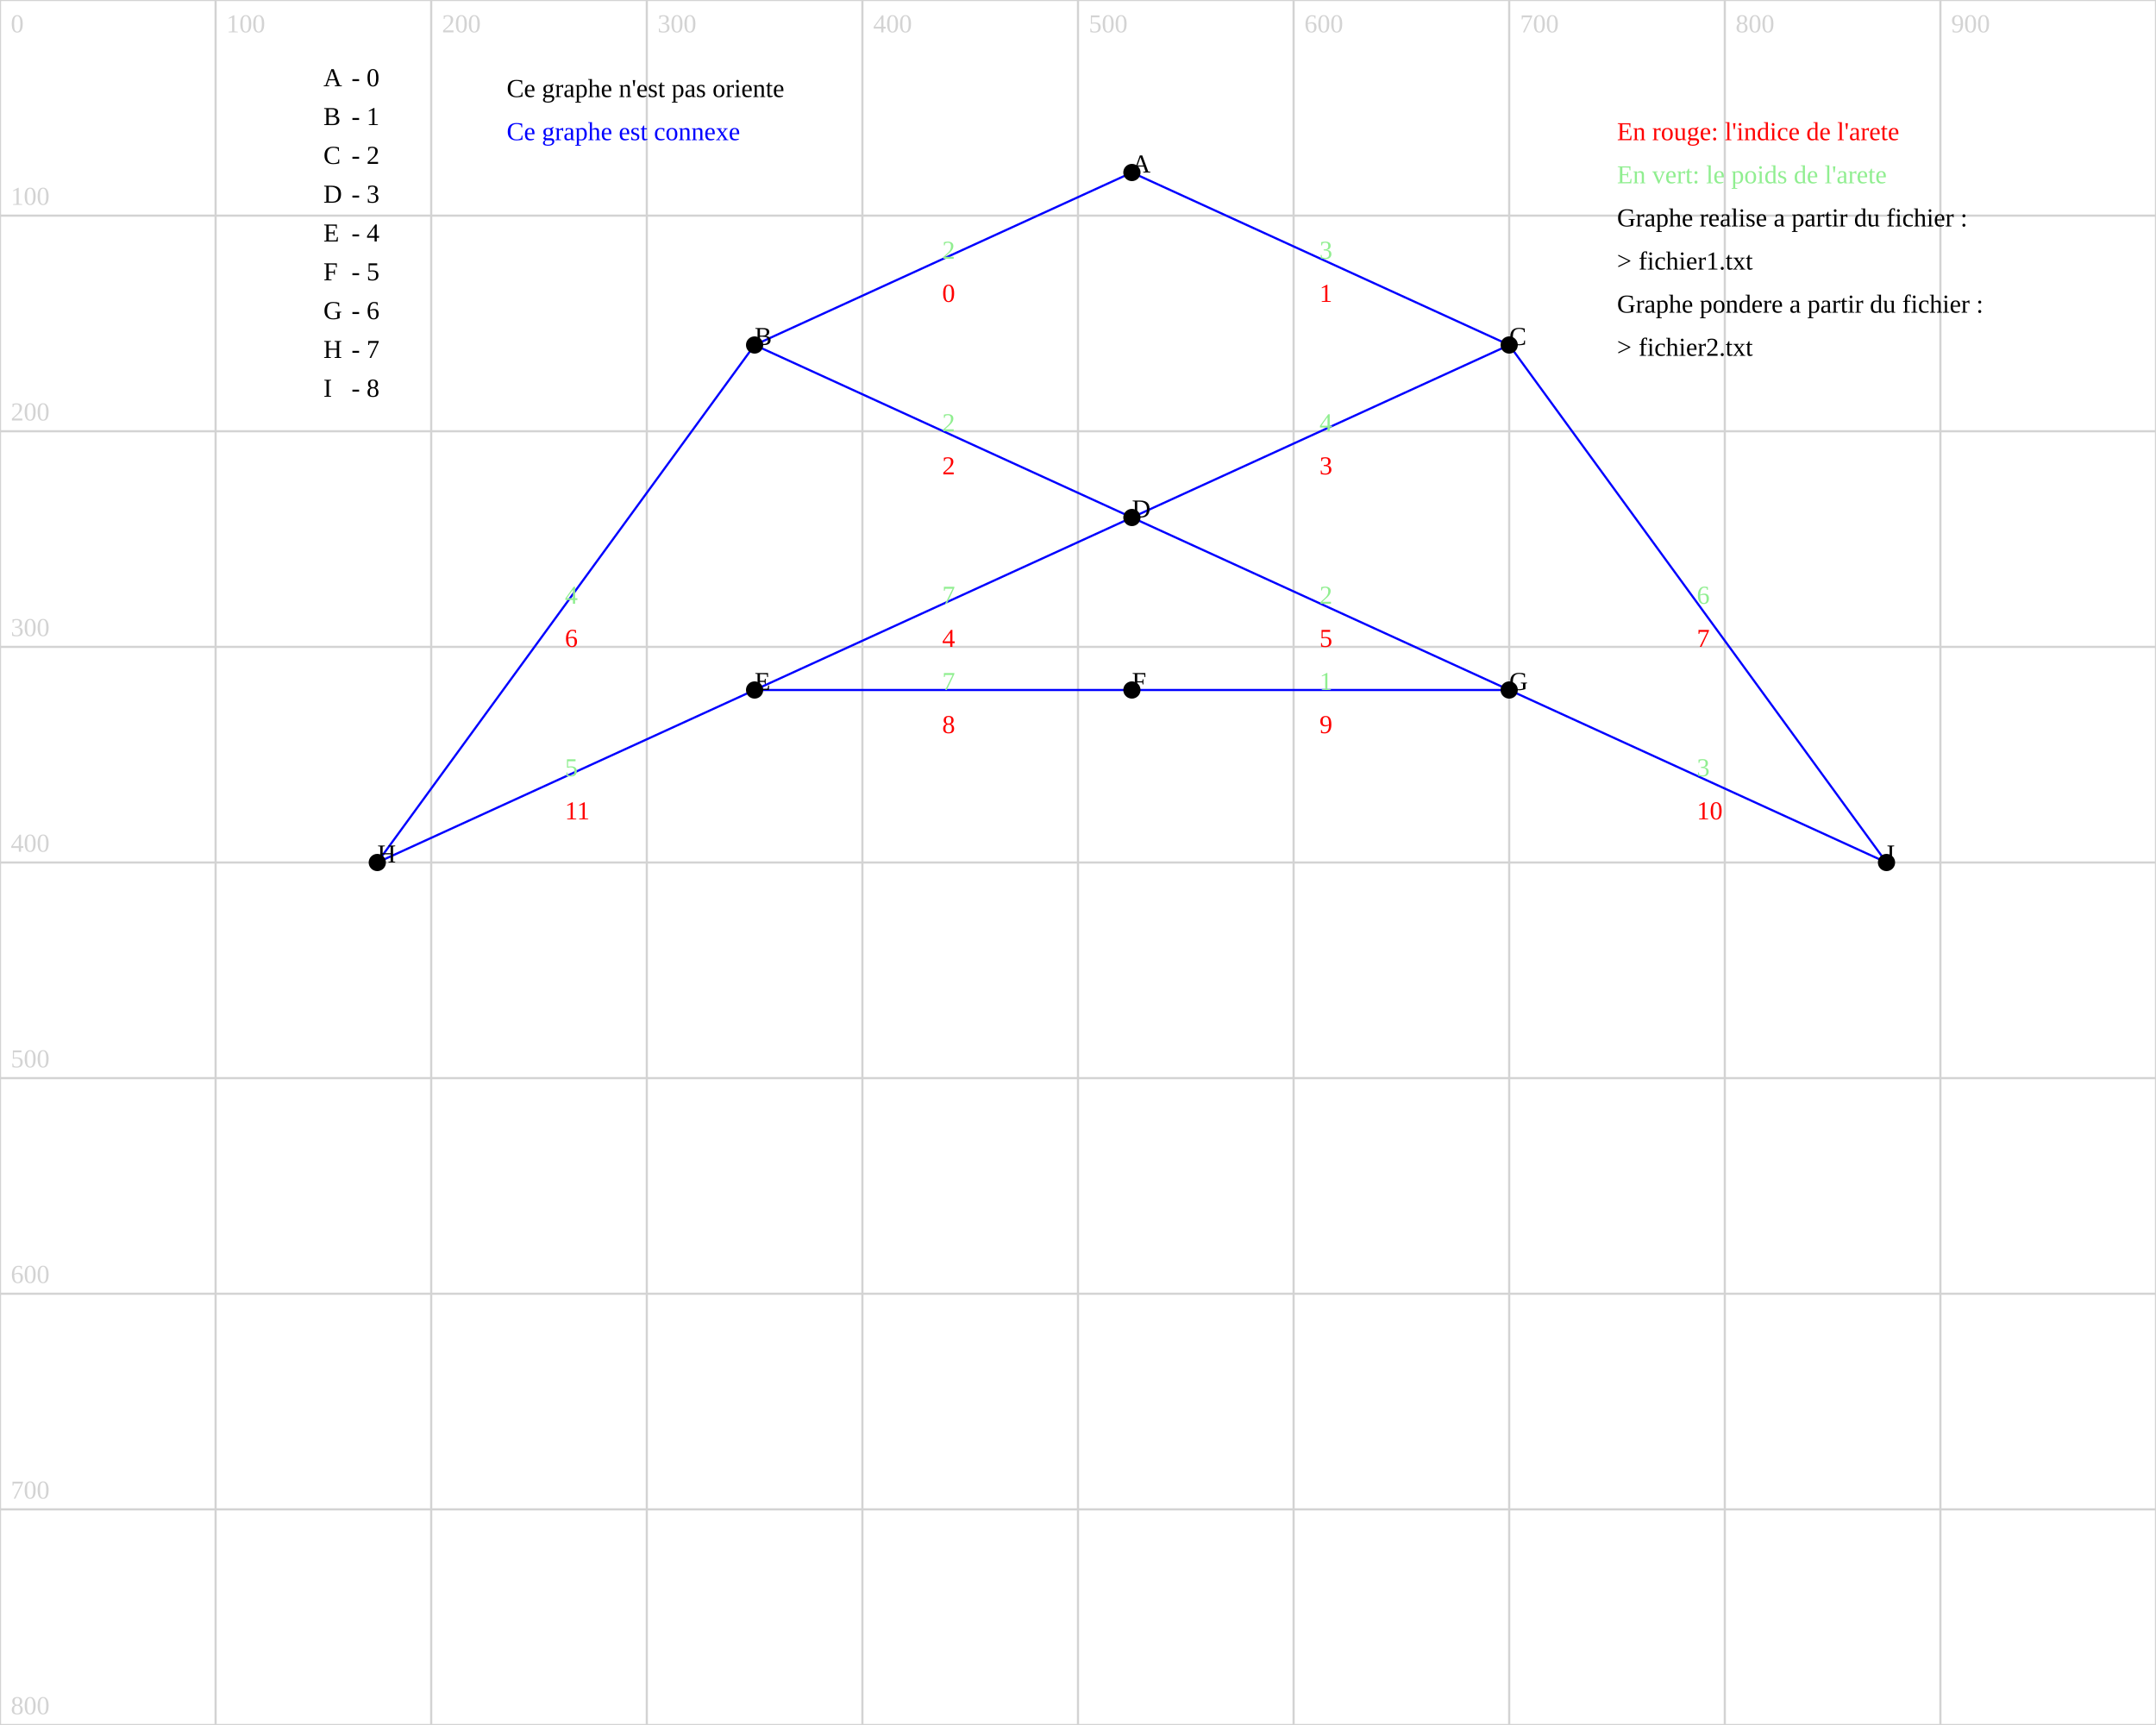
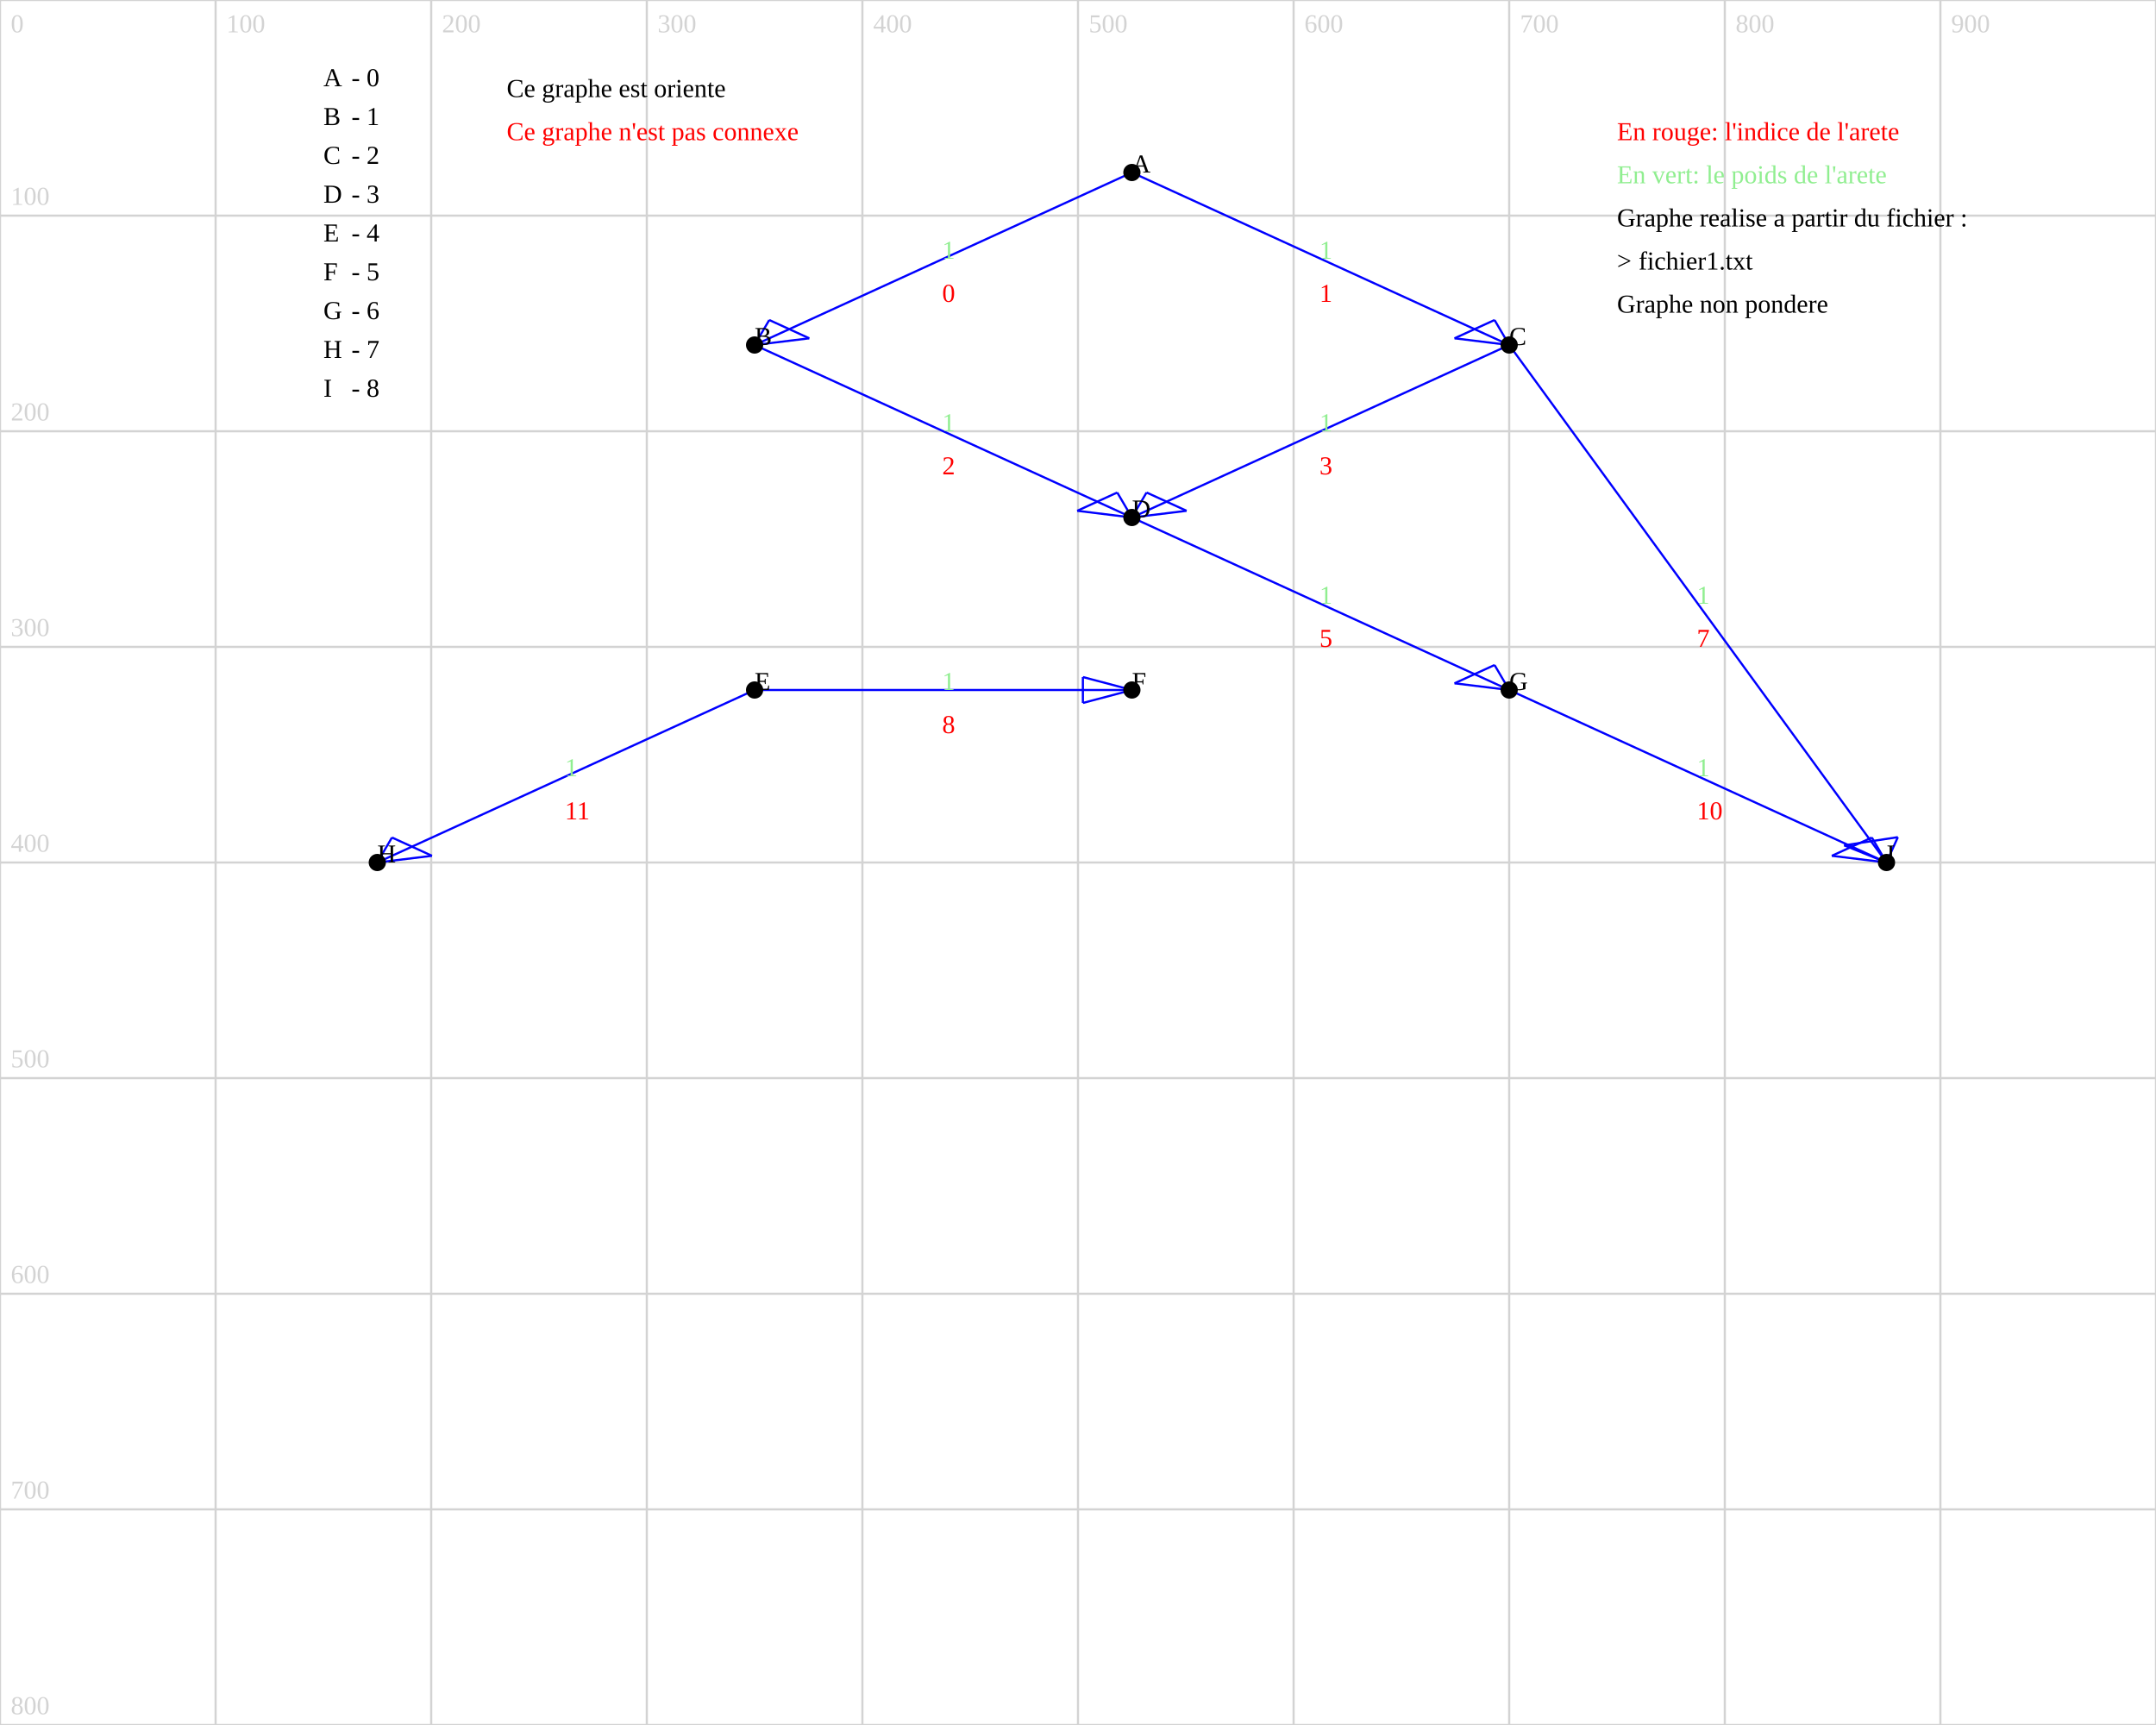
<svg xmlns="http://www.w3.org/2000/svg" version="1.1" width="1000" height="800">
  <line x1="0" y1="0" x2="1000" y2="0" stroke="lightgrey" />
  <text x="5" y="-5" fill="lightgrey">0</text>
  <line x1="0" y1="100" x2="1000" y2="100" stroke="lightgrey" />
  <text x="5" y="95" fill="lightgrey">100</text>
  <line x1="0" y1="200" x2="1000" y2="200" stroke="lightgrey" />
  <text x="5" y="195" fill="lightgrey">200</text>
  <line x1="0" y1="300" x2="1000" y2="300" stroke="lightgrey" />
  <text x="5" y="295" fill="lightgrey">300</text>
  <line x1="0" y1="400" x2="1000" y2="400" stroke="lightgrey" />
  <text x="5" y="395" fill="lightgrey">400</text>
  <line x1="0" y1="500" x2="1000" y2="500" stroke="lightgrey" />
  <text x="5" y="495" fill="lightgrey">500</text>
  <line x1="0" y1="600" x2="1000" y2="600" stroke="lightgrey" />
  <text x="5" y="595" fill="lightgrey">600</text>
  <line x1="0" y1="700" x2="1000" y2="700" stroke="lightgrey" />
  <text x="5" y="695" fill="lightgrey">700</text>
  <line x1="0" y1="800" x2="1000" y2="800" stroke="lightgrey" />
  <text x="5" y="795" fill="lightgrey">800</text>
  <line x1="0" y1="0" x2="0" y2="800" stroke="lightgrey" />
  <text x="5" y="15" fill="lightgrey">0</text>
  <line x1="100" y1="0" x2="100" y2="800" stroke="lightgrey" />
  <text x="105" y="15" fill="lightgrey">100</text>
  <line x1="200" y1="0" x2="200" y2="800" stroke="lightgrey" />
  <text x="205" y="15" fill="lightgrey">200</text>
  <line x1="300" y1="0" x2="300" y2="800" stroke="lightgrey" />
  <text x="305" y="15" fill="lightgrey">300</text>
  <line x1="400" y1="0" x2="400" y2="800" stroke="lightgrey" />
  <text x="405" y="15" fill="lightgrey">400</text>
  <line x1="500" y1="0" x2="500" y2="800" stroke="lightgrey" />
  <text x="505" y="15" fill="lightgrey">500</text>
  <line x1="600" y1="0" x2="600" y2="800" stroke="lightgrey" />
  <text x="605" y="15" fill="lightgrey">600</text>
  <line x1="700" y1="0" x2="700" y2="800" stroke="lightgrey" />
  <text x="705" y="15" fill="lightgrey">700</text>
  <line x1="800" y1="0" x2="800" y2="800" stroke="lightgrey" />
  <text x="805" y="15" fill="lightgrey">800</text>
  <line x1="900" y1="0" x2="900" y2="800" stroke="lightgrey" />
  <text x="905" y="15" fill="lightgrey">900</text>
  <line x1="1000" y1="0" x2="1000" y2="800" stroke="lightgrey" />
  <text x="1005" y="15" fill="lightgrey">1000</text>
  <text x="750" y="65" fill="red">En rouge: l'indice de l'arete</text>
  <text x="750" y="85" fill="lightgreen">En vert: le poids de l'arete</text>
  <text x="750" y="105" fill="black">Graphe realise a partir du fichier : </text>
  <text x="750" y="125" fill="black">&gt;</text>
  <text x="760" y="125" fill="black">fichier1.txt</text>
-   <text x="235" y="45" fill="black">Ce graphe n'est pas oriente</text>
-   <text x="750" y="145" fill="black">Graphe pondere a partir du fichier : </text>
-   <text x="750" y="165" fill="black">&gt;</text>
-   <text x="760" y="165" fill="black">fichier2.txt</text>
+   <text x="235" y="45" fill="black">Ce graphe est oriente</text>
+   <text x="750" y="145" fill="black">Graphe non pondere</text>
  <line x1="525" y1="80" x2="350" y2="160" stroke="blue" />
-   <text x="437" y="120" fill="lightgreen">2</text>
+   <text x="437" y="120" fill="lightgreen">1</text>
  <text x="437" y="140" fill="red">0</text>
+   <line x1="350" y1="160" x2="375.356" y2="156.894" stroke="blue" />
+   <line x1="350" y1="160" x2="356.794" y2="148.409" stroke="blue" />
+   <line x1="375.356" y1="156.894" x2="356.794" y2="148.409" stroke="blue" />
  <line x1="525" y1="80" x2="700" y2="160" stroke="blue" />
-   <text x="612" y="120" fill="lightgreen">3</text>
+   <text x="612" y="120" fill="lightgreen">1</text>
  <text x="612" y="140" fill="red">1</text>
+   <line x1="700" y1="160" x2="693.206" y2="148.409" stroke="blue" />
+   <line x1="700" y1="160" x2="674.644" y2="156.894" stroke="blue" />
+   <line x1="693.206" y1="148.409" x2="674.644" y2="156.894" stroke="blue" />
  <line x1="350" y1="160" x2="525" y2="240" stroke="blue" />
-   <text x="437" y="200" fill="lightgreen">2</text>
+   <text x="437" y="200" fill="lightgreen">1</text>
  <text x="437" y="220" fill="red">2</text>
+   <line x1="525" y1="240" x2="518.206" y2="228.409" stroke="blue" />
+   <line x1="525" y1="240" x2="499.644" y2="236.894" stroke="blue" />
+   <line x1="518.206" y1="228.409" x2="499.644" y2="236.894" stroke="blue" />
  <line x1="700" y1="160" x2="525" y2="240" stroke="blue" />
-   <text x="612" y="200" fill="lightgreen">4</text>
+   <text x="612" y="200" fill="lightgreen">1</text>
  <text x="612" y="220" fill="red">3</text>
-   <line x1="525" y1="240" x2="350" y2="320" stroke="blue" />
-   <text x="437" y="280" fill="lightgreen">7</text>
-   <text x="437" y="300" fill="red">4</text>
+   <line x1="525" y1="240" x2="550.356" y2="236.894" stroke="blue" />
+   <line x1="525" y1="240" x2="531.794" y2="228.409" stroke="blue" />
+   <line x1="550.356" y1="236.894" x2="531.794" y2="228.409" stroke="blue" />
  <line x1="525" y1="240" x2="700" y2="320" stroke="blue" />
-   <text x="612" y="280" fill="lightgreen">2</text>
+   <text x="612" y="280" fill="lightgreen">1</text>
  <text x="612" y="300" fill="red">5</text>
-   <line x1="350" y1="160" x2="175" y2="400" stroke="blue" />
-   <text x="262" y="280" fill="lightgreen">4</text>
-   <text x="262" y="300" fill="red">6</text>
+   <line x1="700" y1="320" x2="693.206" y2="308.409" stroke="blue" />
+   <line x1="700" y1="320" x2="674.644" y2="316.894" stroke="blue" />
+   <line x1="693.206" y1="308.409" x2="674.644" y2="316.894" stroke="blue" />
  <line x1="700" y1="160" x2="875" y2="400" stroke="blue" />
-   <text x="787" y="280" fill="lightgreen">6</text>
+   <text x="787" y="280" fill="lightgreen">1</text>
  <text x="787" y="300" fill="red">7</text>
+   <line x1="875" y1="400" x2="880.263" y2="388.244" stroke="blue" />
+   <line x1="875" y1="400" x2="855.36" y2="392.038" stroke="blue" />
+   <line x1="880.263" y1="388.244" x2="855.36" y2="392.038" stroke="blue" />
  <line x1="350" y1="320" x2="525" y2="320" stroke="blue" />
-   <text x="437" y="320" fill="lightgreen">7</text>
+   <text x="437" y="320" fill="lightgreen">1</text>
  <text x="437" y="340" fill="red">8</text>
-   <line x1="525" y1="320" x2="700" y2="320" stroke="blue" />
-   <text x="612" y="320" fill="lightgreen">1</text>
-   <text x="612" y="340" fill="red">9</text>
+   <line x1="525" y1="320" x2="502.267" y2="314" stroke="blue" />
+   <line x1="525" y1="320" x2="502.267" y2="326" stroke="blue" />
+   <line x1="502.267" y1="314" x2="502.267" y2="326" stroke="blue" />
  <line x1="700" y1="320" x2="875" y2="400" stroke="blue" />
-   <text x="787" y="360" fill="lightgreen">3</text>
+   <text x="787" y="360" fill="lightgreen">1</text>
  <text x="787" y="380" fill="red">10</text>
+   <line x1="875" y1="400" x2="868.206" y2="388.409" stroke="blue" />
+   <line x1="875" y1="400" x2="849.644" y2="396.894" stroke="blue" />
+   <line x1="868.206" y1="388.409" x2="849.644" y2="396.894" stroke="blue" />
  <line x1="350" y1="320" x2="175" y2="400" stroke="blue" />
-   <text x="262" y="360" fill="lightgreen">5</text>
+   <text x="262" y="360" fill="lightgreen">1</text>
  <text x="262" y="380" fill="red">11</text>
+   <line x1="175" y1="400" x2="200.356" y2="396.894" stroke="blue" />
+   <line x1="175" y1="400" x2="181.794" y2="388.409" stroke="blue" />
+   <line x1="200.356" y1="396.894" x2="181.794" y2="388.409" stroke="blue" />
  <circle cx="525" cy="80" r="4" fill="black" />
  <text x="525" y="80" fill="black">A</text>
  <text x="150" y="40" fill="black">A</text>
  <text x="163" y="40" fill="black">-</text>
  <text x="170" y="40" fill="black">0</text>
  <circle cx="350" cy="160" r="4" fill="black" />
  <text x="350" y="160" fill="black">B</text>
  <text x="150" y="58" fill="black">B</text>
  <text x="163" y="58" fill="black">-</text>
  <text x="170" y="58" fill="black">1</text>
  <circle cx="700" cy="160" r="4" fill="black" />
  <text x="700" y="160" fill="black">C</text>
  <text x="150" y="76" fill="black">C</text>
  <text x="163" y="76" fill="black">-</text>
  <text x="170" y="76" fill="black">2</text>
  <circle cx="525" cy="240" r="4" fill="black" />
  <text x="525" y="240" fill="black">D</text>
  <text x="150" y="94" fill="black">D</text>
  <text x="163" y="94" fill="black">-</text>
  <text x="170" y="94" fill="black">3</text>
  <circle cx="350" cy="320" r="4" fill="black" />
  <text x="350" y="320" fill="black">E</text>
  <text x="150" y="112" fill="black">E</text>
  <text x="163" y="112" fill="black">-</text>
  <text x="170" y="112" fill="black">4</text>
  <circle cx="525" cy="320" r="4" fill="black" />
  <text x="525" y="320" fill="black">F</text>
  <text x="150" y="130" fill="black">F</text>
  <text x="163" y="130" fill="black">-</text>
  <text x="170" y="130" fill="black">5</text>
  <circle cx="700" cy="320" r="4" fill="black" />
  <text x="700" y="320" fill="black">G</text>
  <text x="150" y="148" fill="black">G</text>
  <text x="163" y="148" fill="black">-</text>
  <text x="170" y="148" fill="black">6</text>
  <circle cx="175" cy="400" r="4" fill="black" />
  <text x="175" y="400" fill="black">H</text>
  <text x="150" y="166" fill="black">H</text>
  <text x="163" y="166" fill="black">-</text>
  <text x="170" y="166" fill="black">7</text>
  <circle cx="875" cy="400" r="4" fill="black" />
  <text x="875" y="400" fill="black">I</text>
  <text x="150" y="184" fill="black">I</text>
  <text x="163" y="184" fill="black">-</text>
  <text x="170" y="184" fill="black">8</text>
-   <text x="235" y="65" fill="blue">Ce graphe est connexe</text>
+   <text x="235" y="65" fill="red">Ce graphe n'est pas connexe</text>
</svg>
